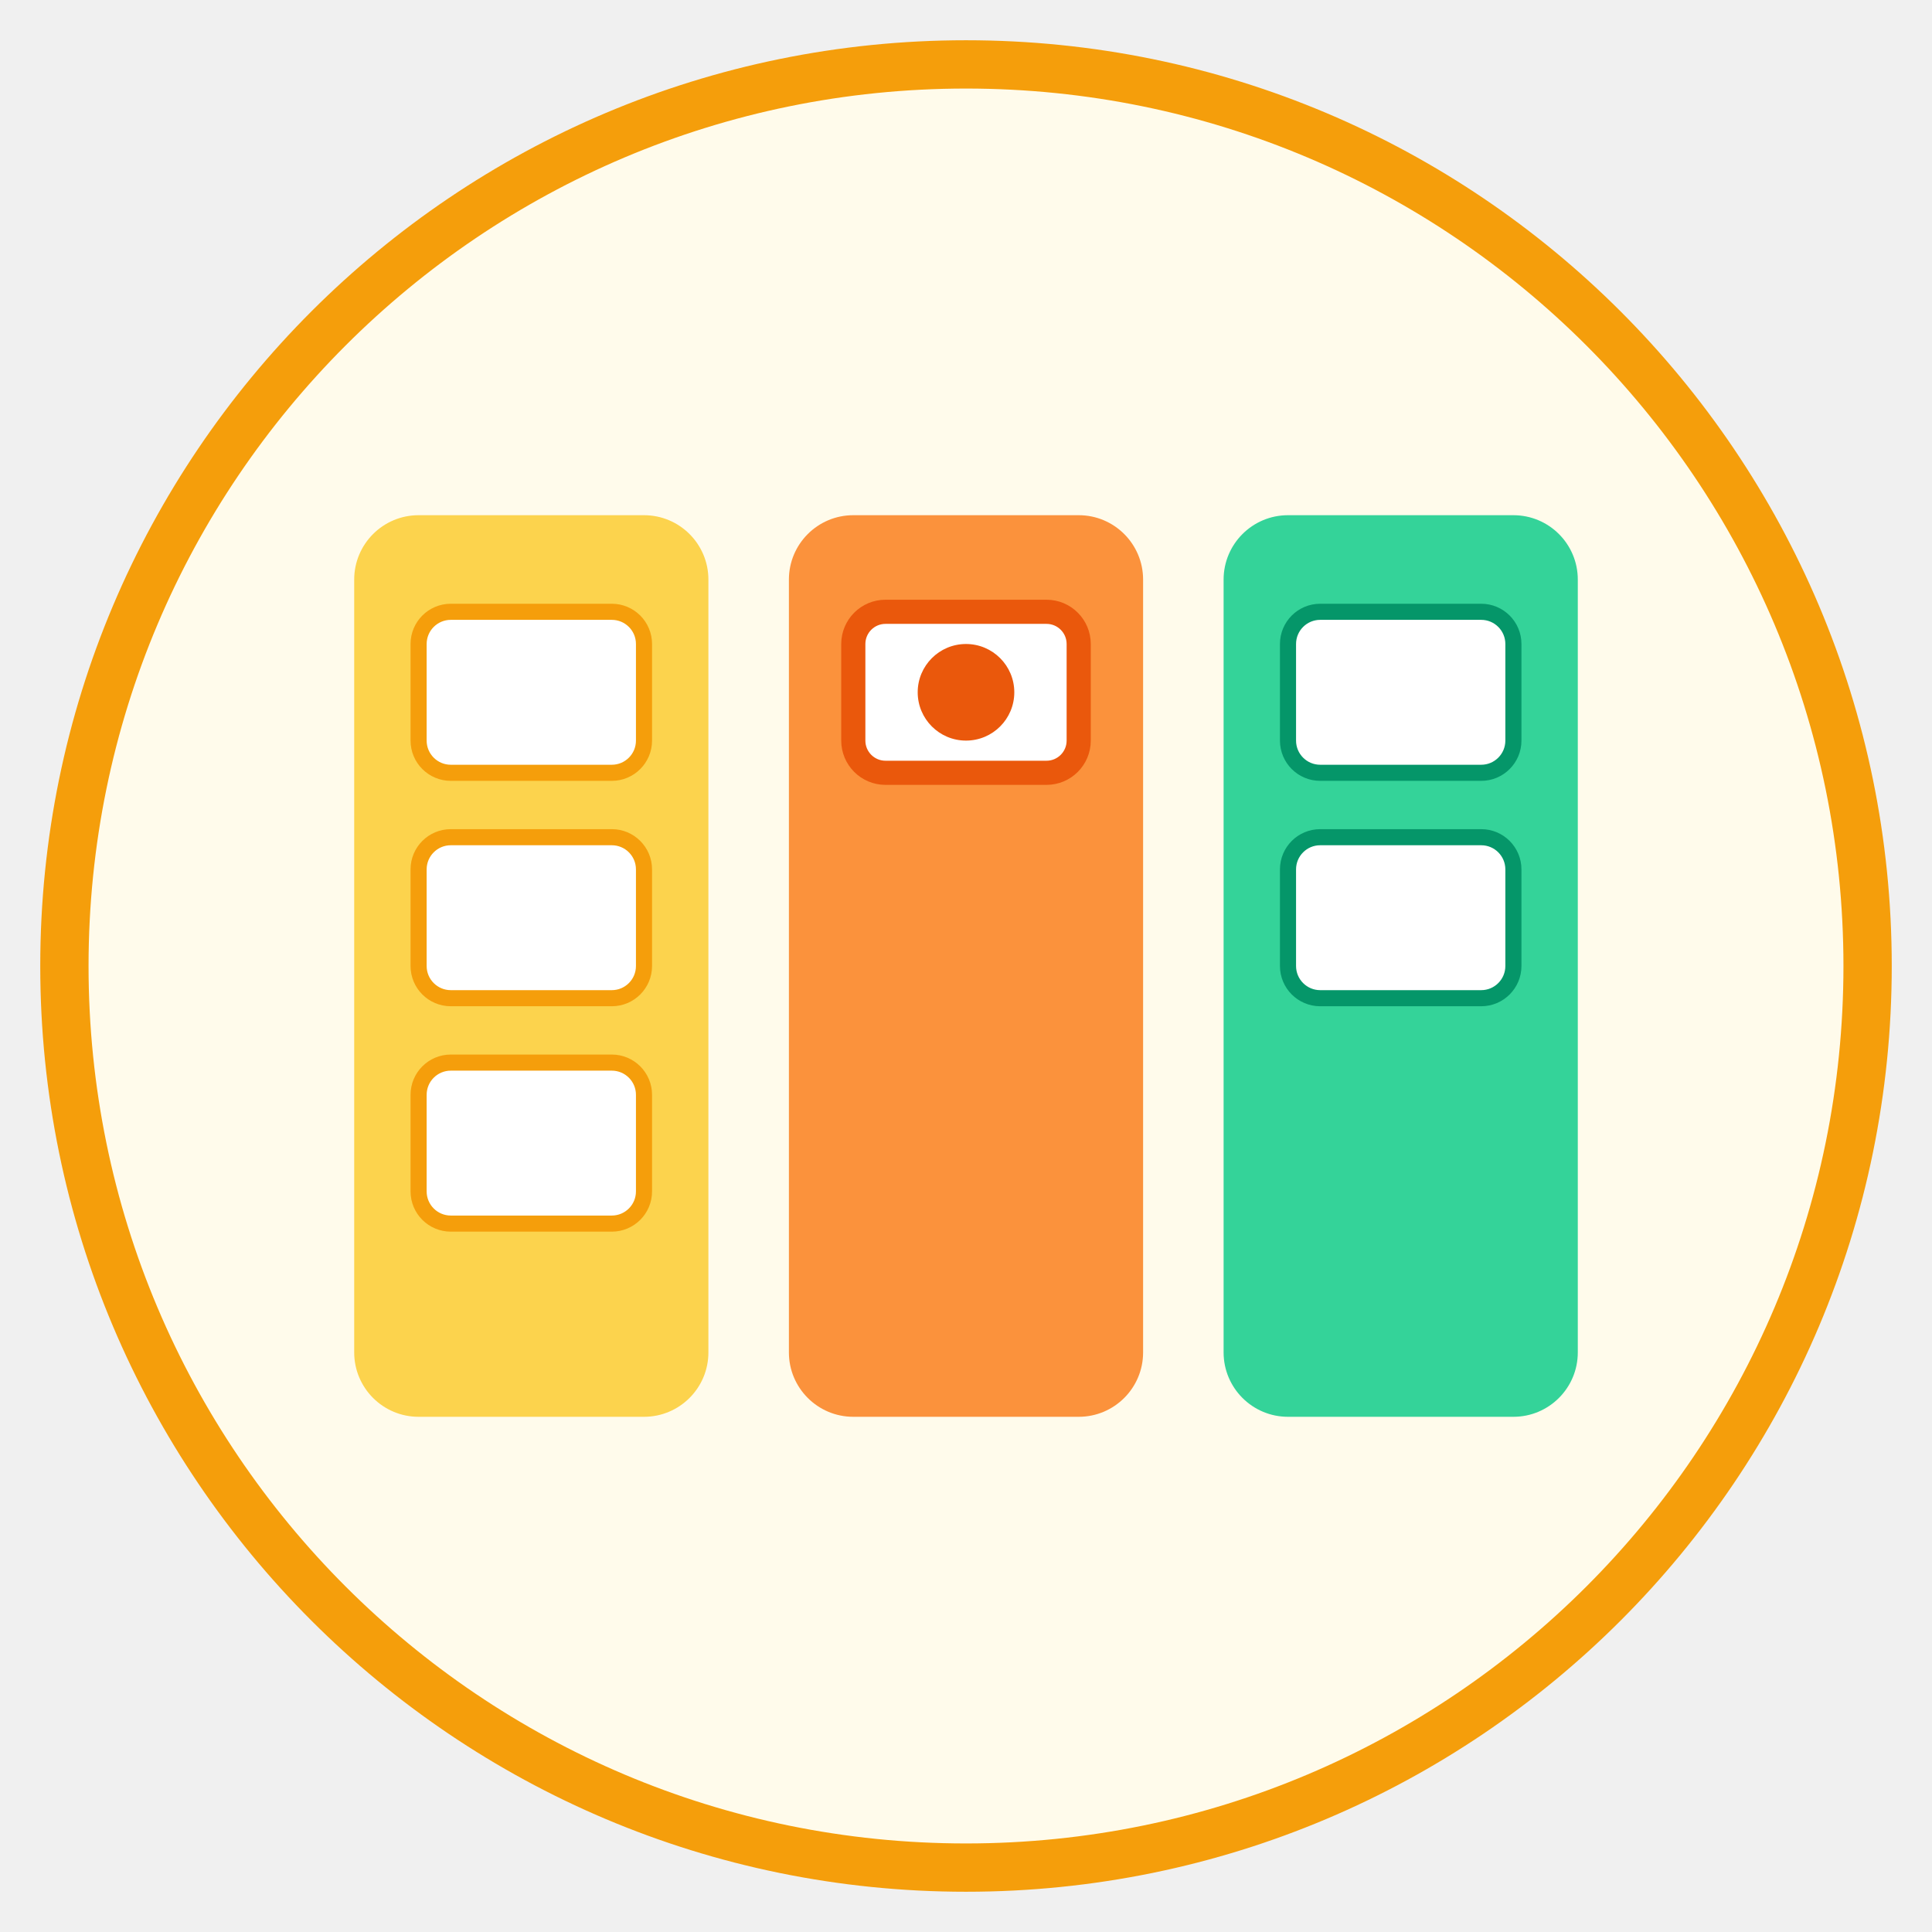
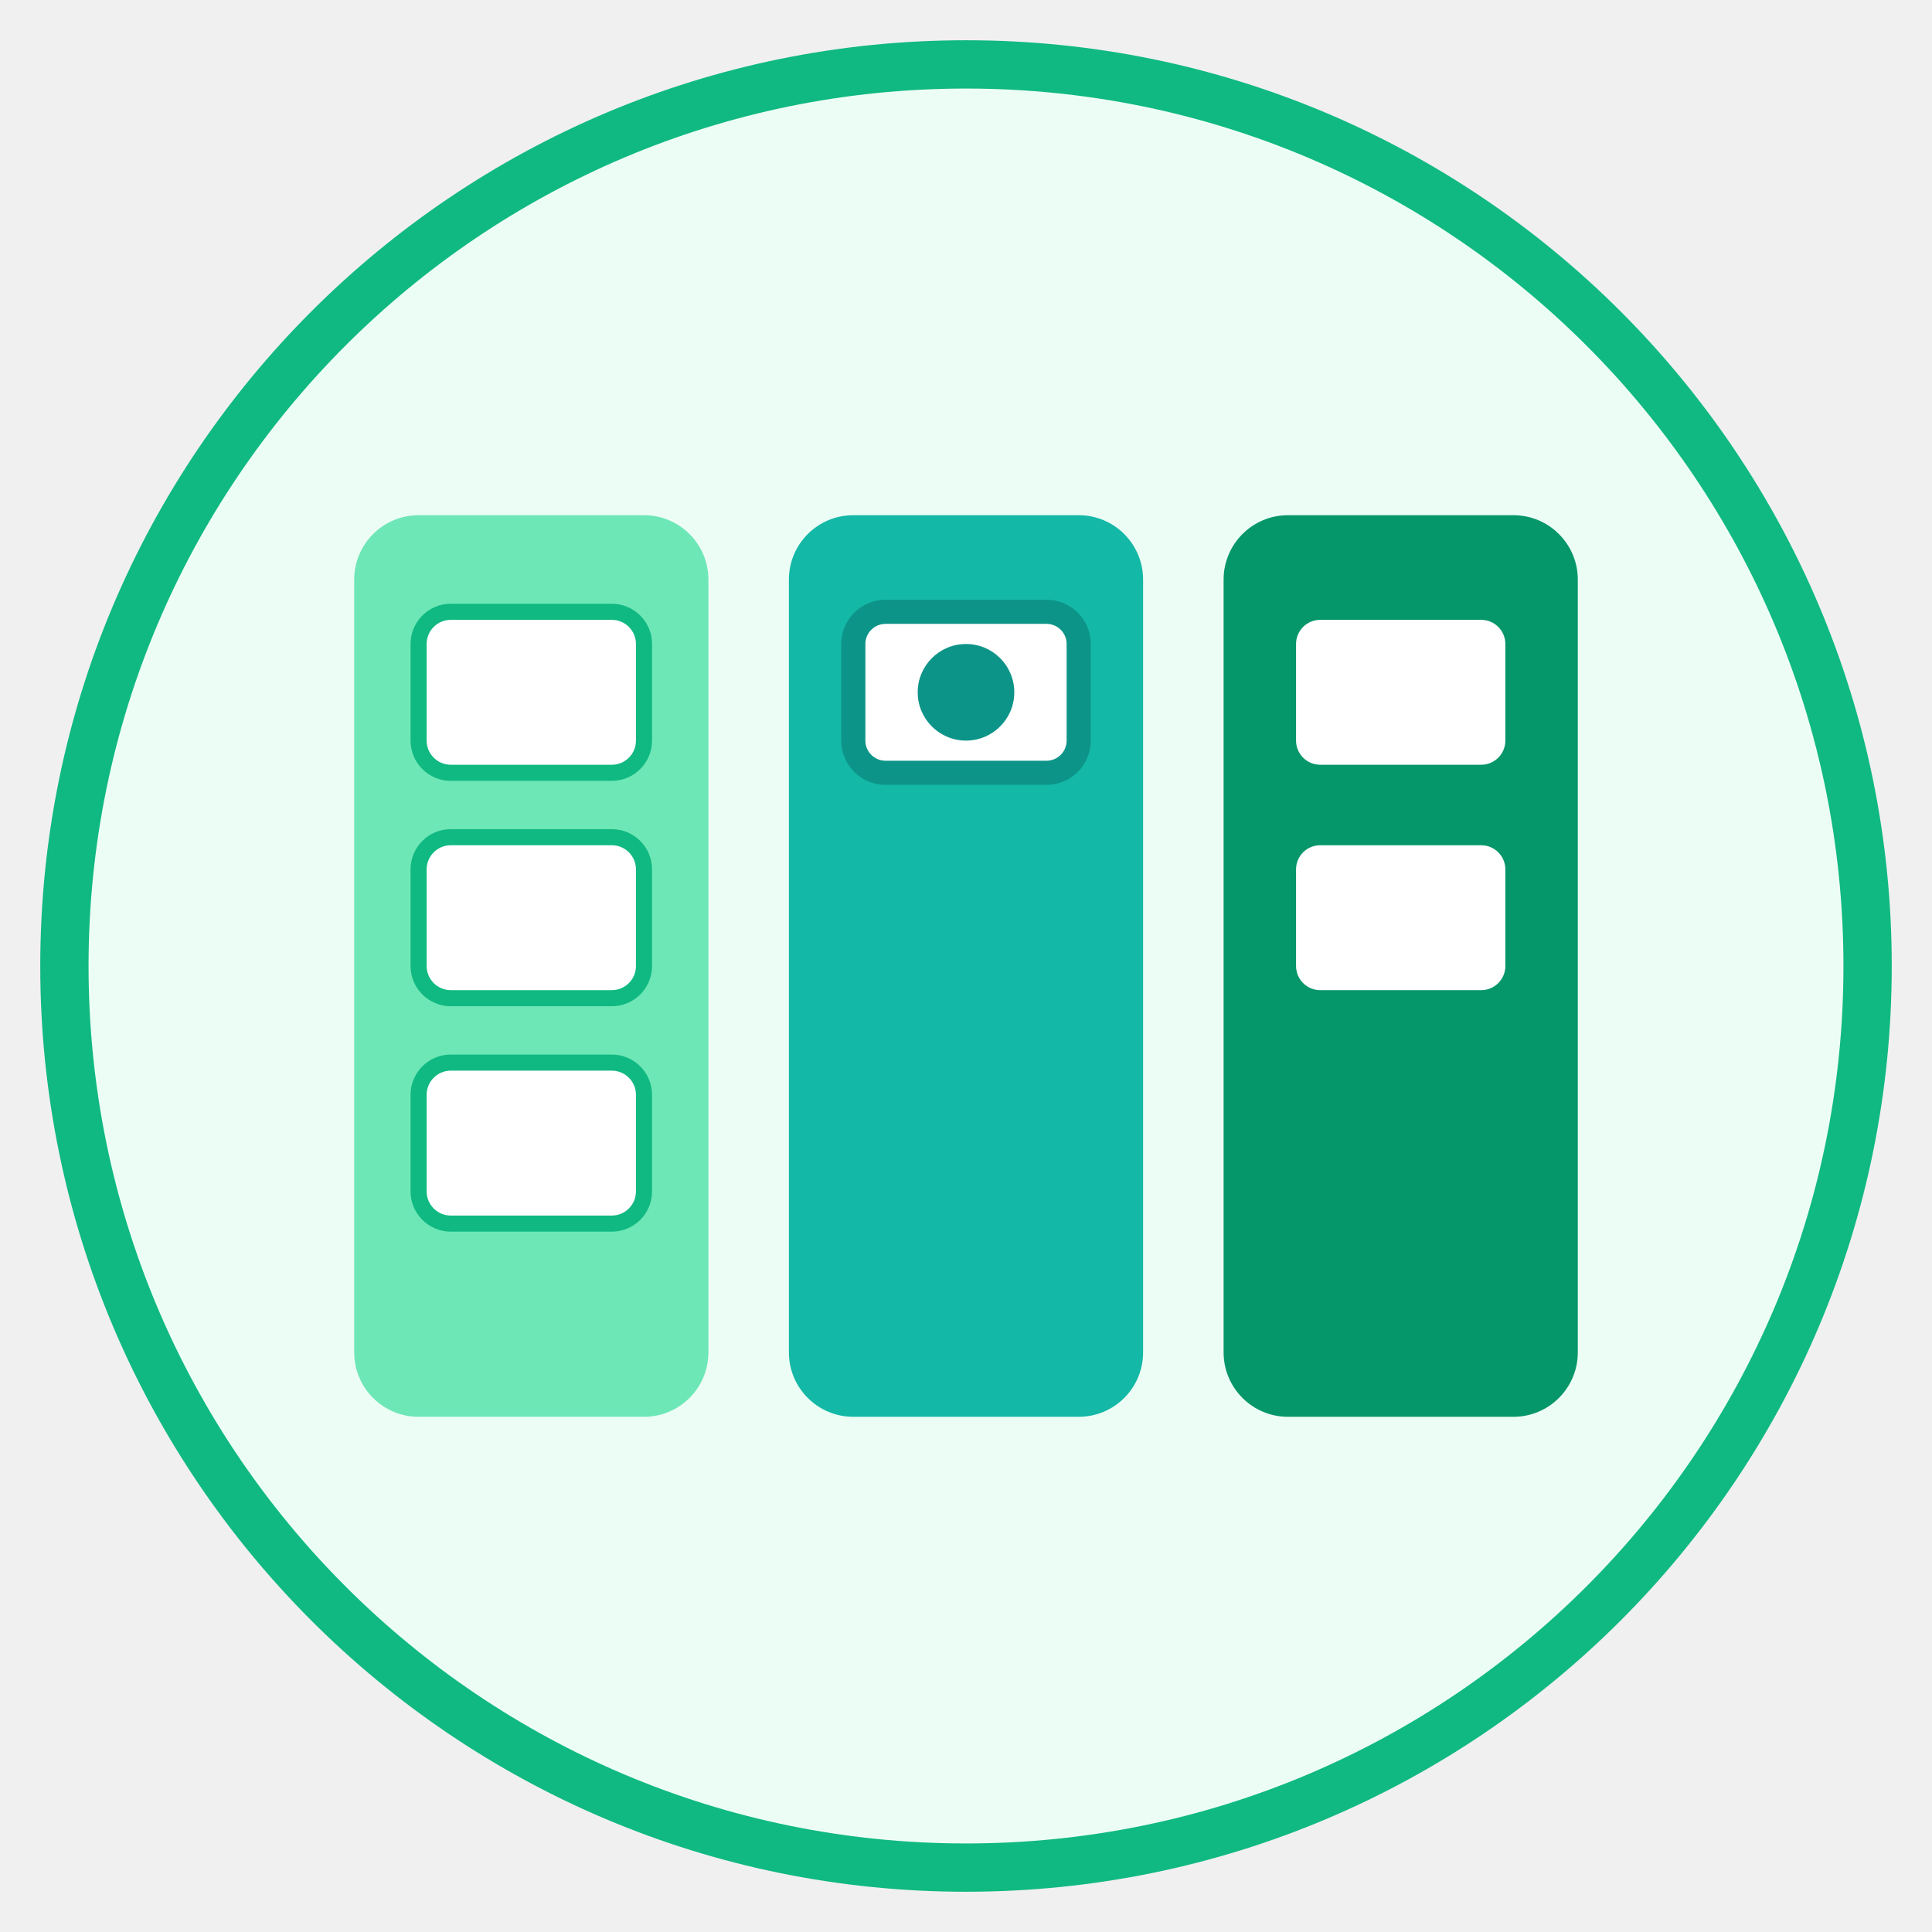
<svg xmlns="http://www.w3.org/2000/svg" viewBox="0 0 120 120" fill="none">
-   <circle cx="60" cy="60" r="56" fill="#FFFBEB" stroke="#F59E0B" stroke-width="3" />
-   <rect x="22" y="32" width="22" height="56" rx="4" fill="#FCD34D" />
-   <rect x="49" y="32" width="22" height="56" rx="4" fill="#FB923C" />
-   <rect x="76" y="32" width="22" height="56" rx="4" fill="#34D399" />
-   <rect x="26" y="38" width="14" height="10" rx="2" fill="white" stroke="#F59E0B" stroke-width="1" />
-   <rect x="26" y="52" width="14" height="10" rx="2" fill="white" stroke="#F59E0B" stroke-width="1" />
-   <rect x="26" y="66" width="14" height="10" rx="2" fill="white" stroke="#F59E0B" stroke-width="1" />
-   <rect x="53" y="38" width="14" height="10" rx="2" fill="white" stroke="#EA580C" stroke-width="1.5" />
+   <circle cx="60" cy="60" r="56" fill="#ECFDF5" stroke="#10B981" stroke-width="3" />
+   <rect x="22" y="32" width="22" height="56" rx="4" fill="#6EE7B7" />
+   <rect x="49" y="32" width="22" height="56" rx="4" fill="#14B8A6" />
+   <rect x="76" y="32" width="22" height="56" rx="4" fill="#059669" />
+   <rect x="26" y="38" width="14" height="10" rx="2" fill="white" stroke="#10B981" stroke-width="1" />
+   <rect x="26" y="52" width="14" height="10" rx="2" fill="white" stroke="#10B981" stroke-width="1" />
+   <rect x="26" y="66" width="14" height="10" rx="2" fill="white" stroke="#10B981" stroke-width="1" />
+   <rect x="53" y="38" width="14" height="10" rx="2" fill="white" stroke="#0D9488" stroke-width="1.5" />
  <rect x="80" y="38" width="14" height="10" rx="2" fill="white" stroke="#059669" stroke-width="1" />
  <rect x="80" y="52" width="14" height="10" rx="2" fill="white" stroke="#059669" stroke-width="1" />
-   <circle cx="60" cy="43" r="3" fill="#EA580C" />
+   <circle cx="60" cy="43" r="3" fill="#0D9488" />
</svg>
